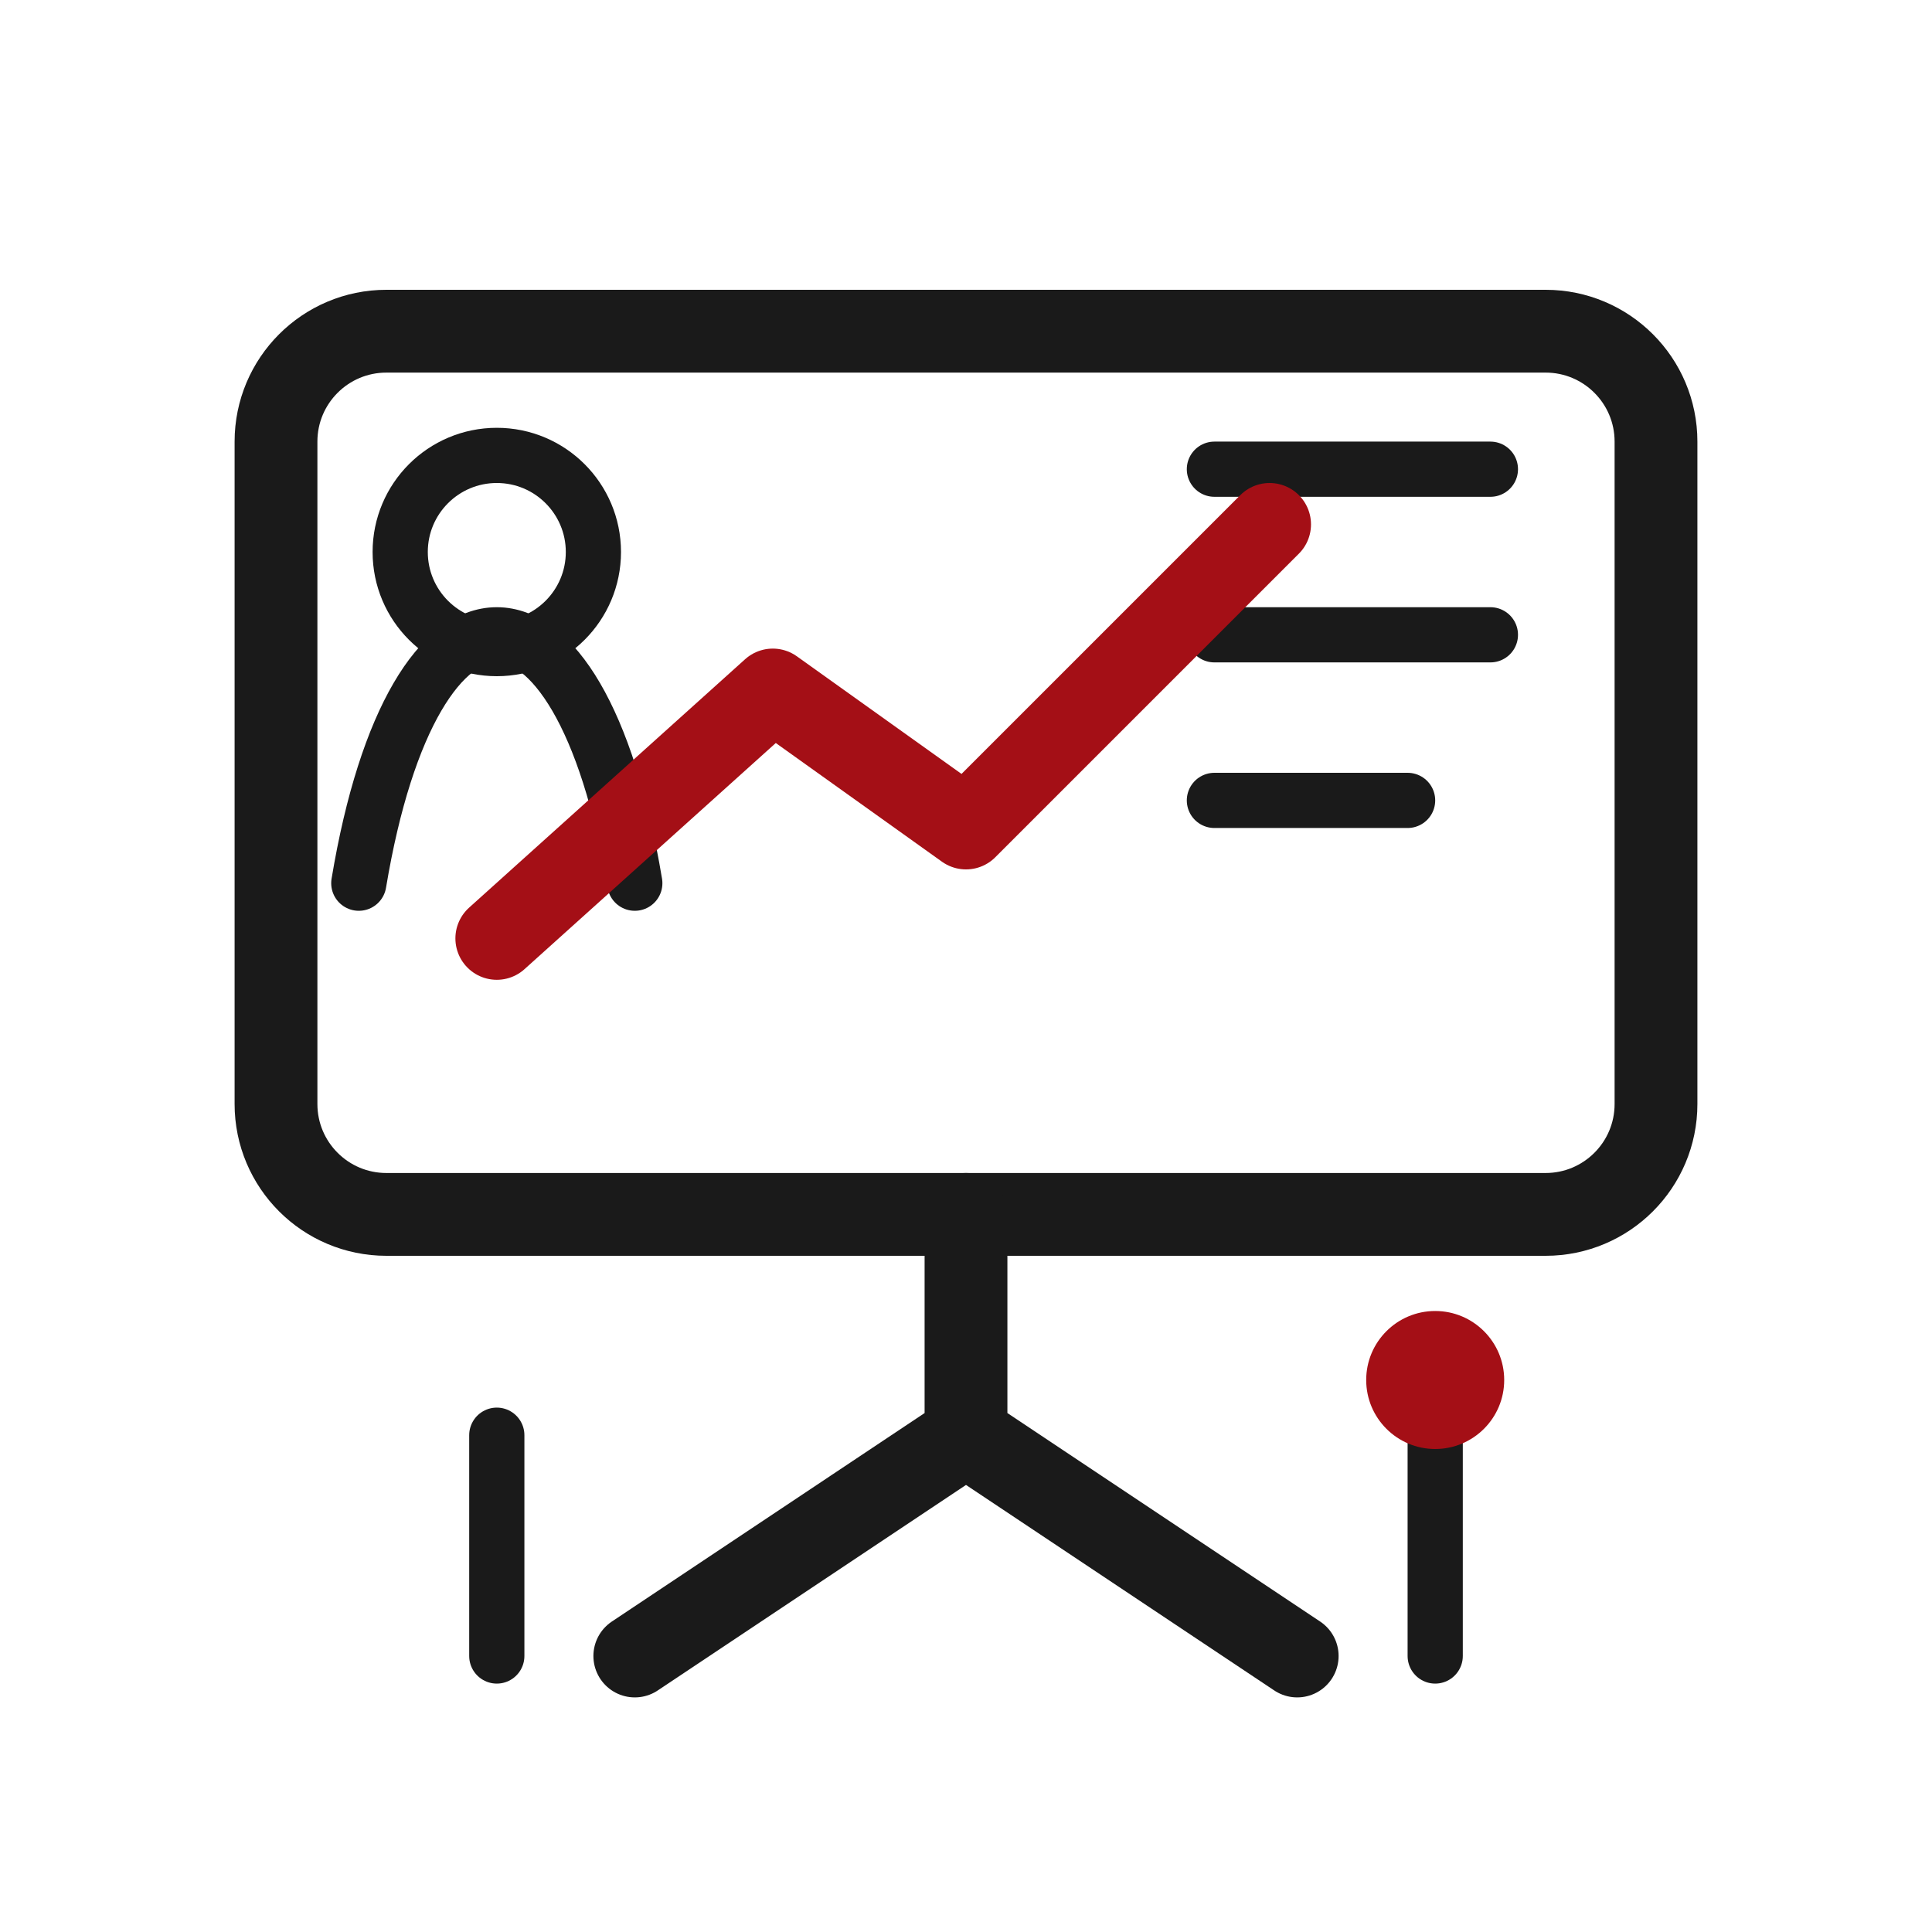
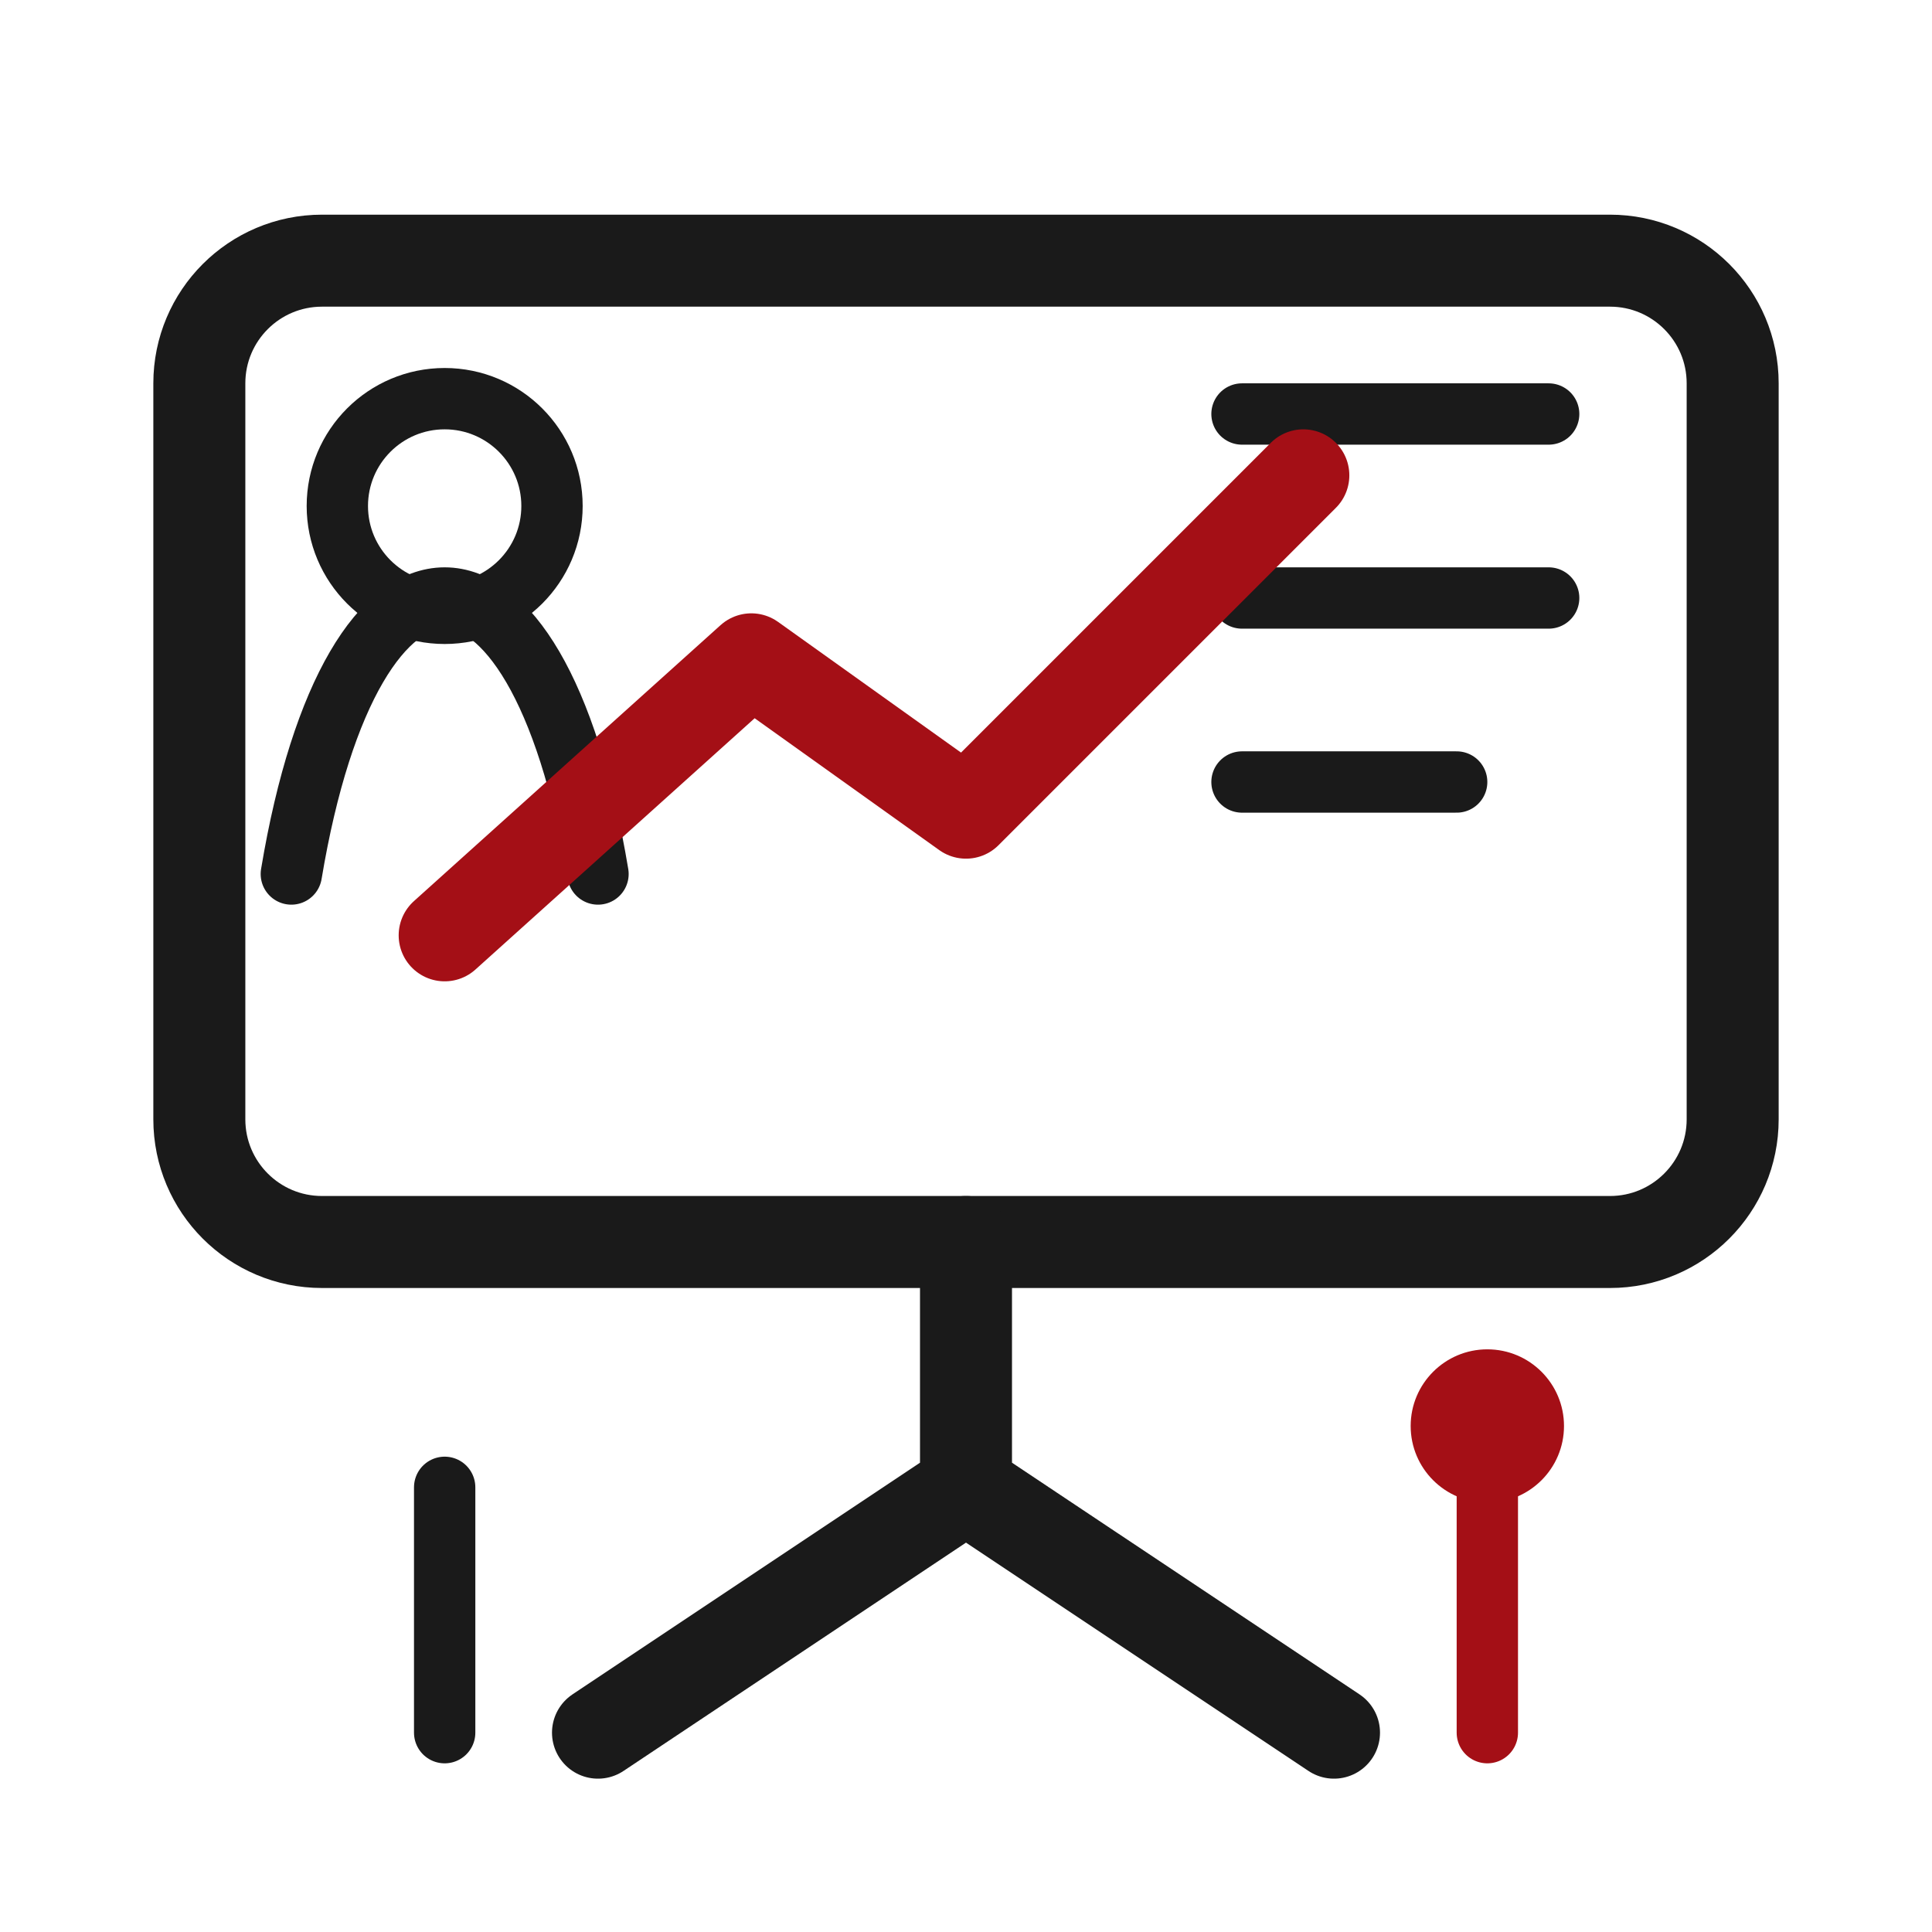
- <svg xmlns="http://www.w3.org/2000/svg" width="70" height="70" viewBox="0 0 70 70">
+ <svg xmlns="http://www.w3.org/2000/svg" width="70" height="70" viewBox="3.5 3.5 63 63">
  <g fill="none" stroke="#1a1a1a" stroke-width="3" stroke-linecap="round" stroke-linejoin="round">
    <rect x="10" y="12" width="50" height="32" rx="4" />
    <path d="M35 44v8 M23 60l12-8 12 8" />
  </g>
  <g fill="none" stroke="#1a1a1a" stroke-width="2" stroke-linecap="round" stroke-linejoin="round">
    <circle cx="18" cy="20" r="3.5" />
    <path d="M13 32c1-6 3-9 5-9s4 3 5 9 M44 17h10 M44 23h10 M44 29h7" />
-     <path d="M18 52v8 M52 50v10" />
+     <path d="M18 52v8" />
  </g>
+   <path d="M52 50v10" fill="none" stroke="#a40f16" stroke-width="2" stroke-linecap="round" />
  <circle cx="52" cy="50" r="2.5" fill="#a40f16" />
  <path d="M18 34l10-9 7 5 11-11" fill="none" stroke="#a40f16" stroke-width="3" stroke-linecap="round" stroke-linejoin="round" />
</svg>
